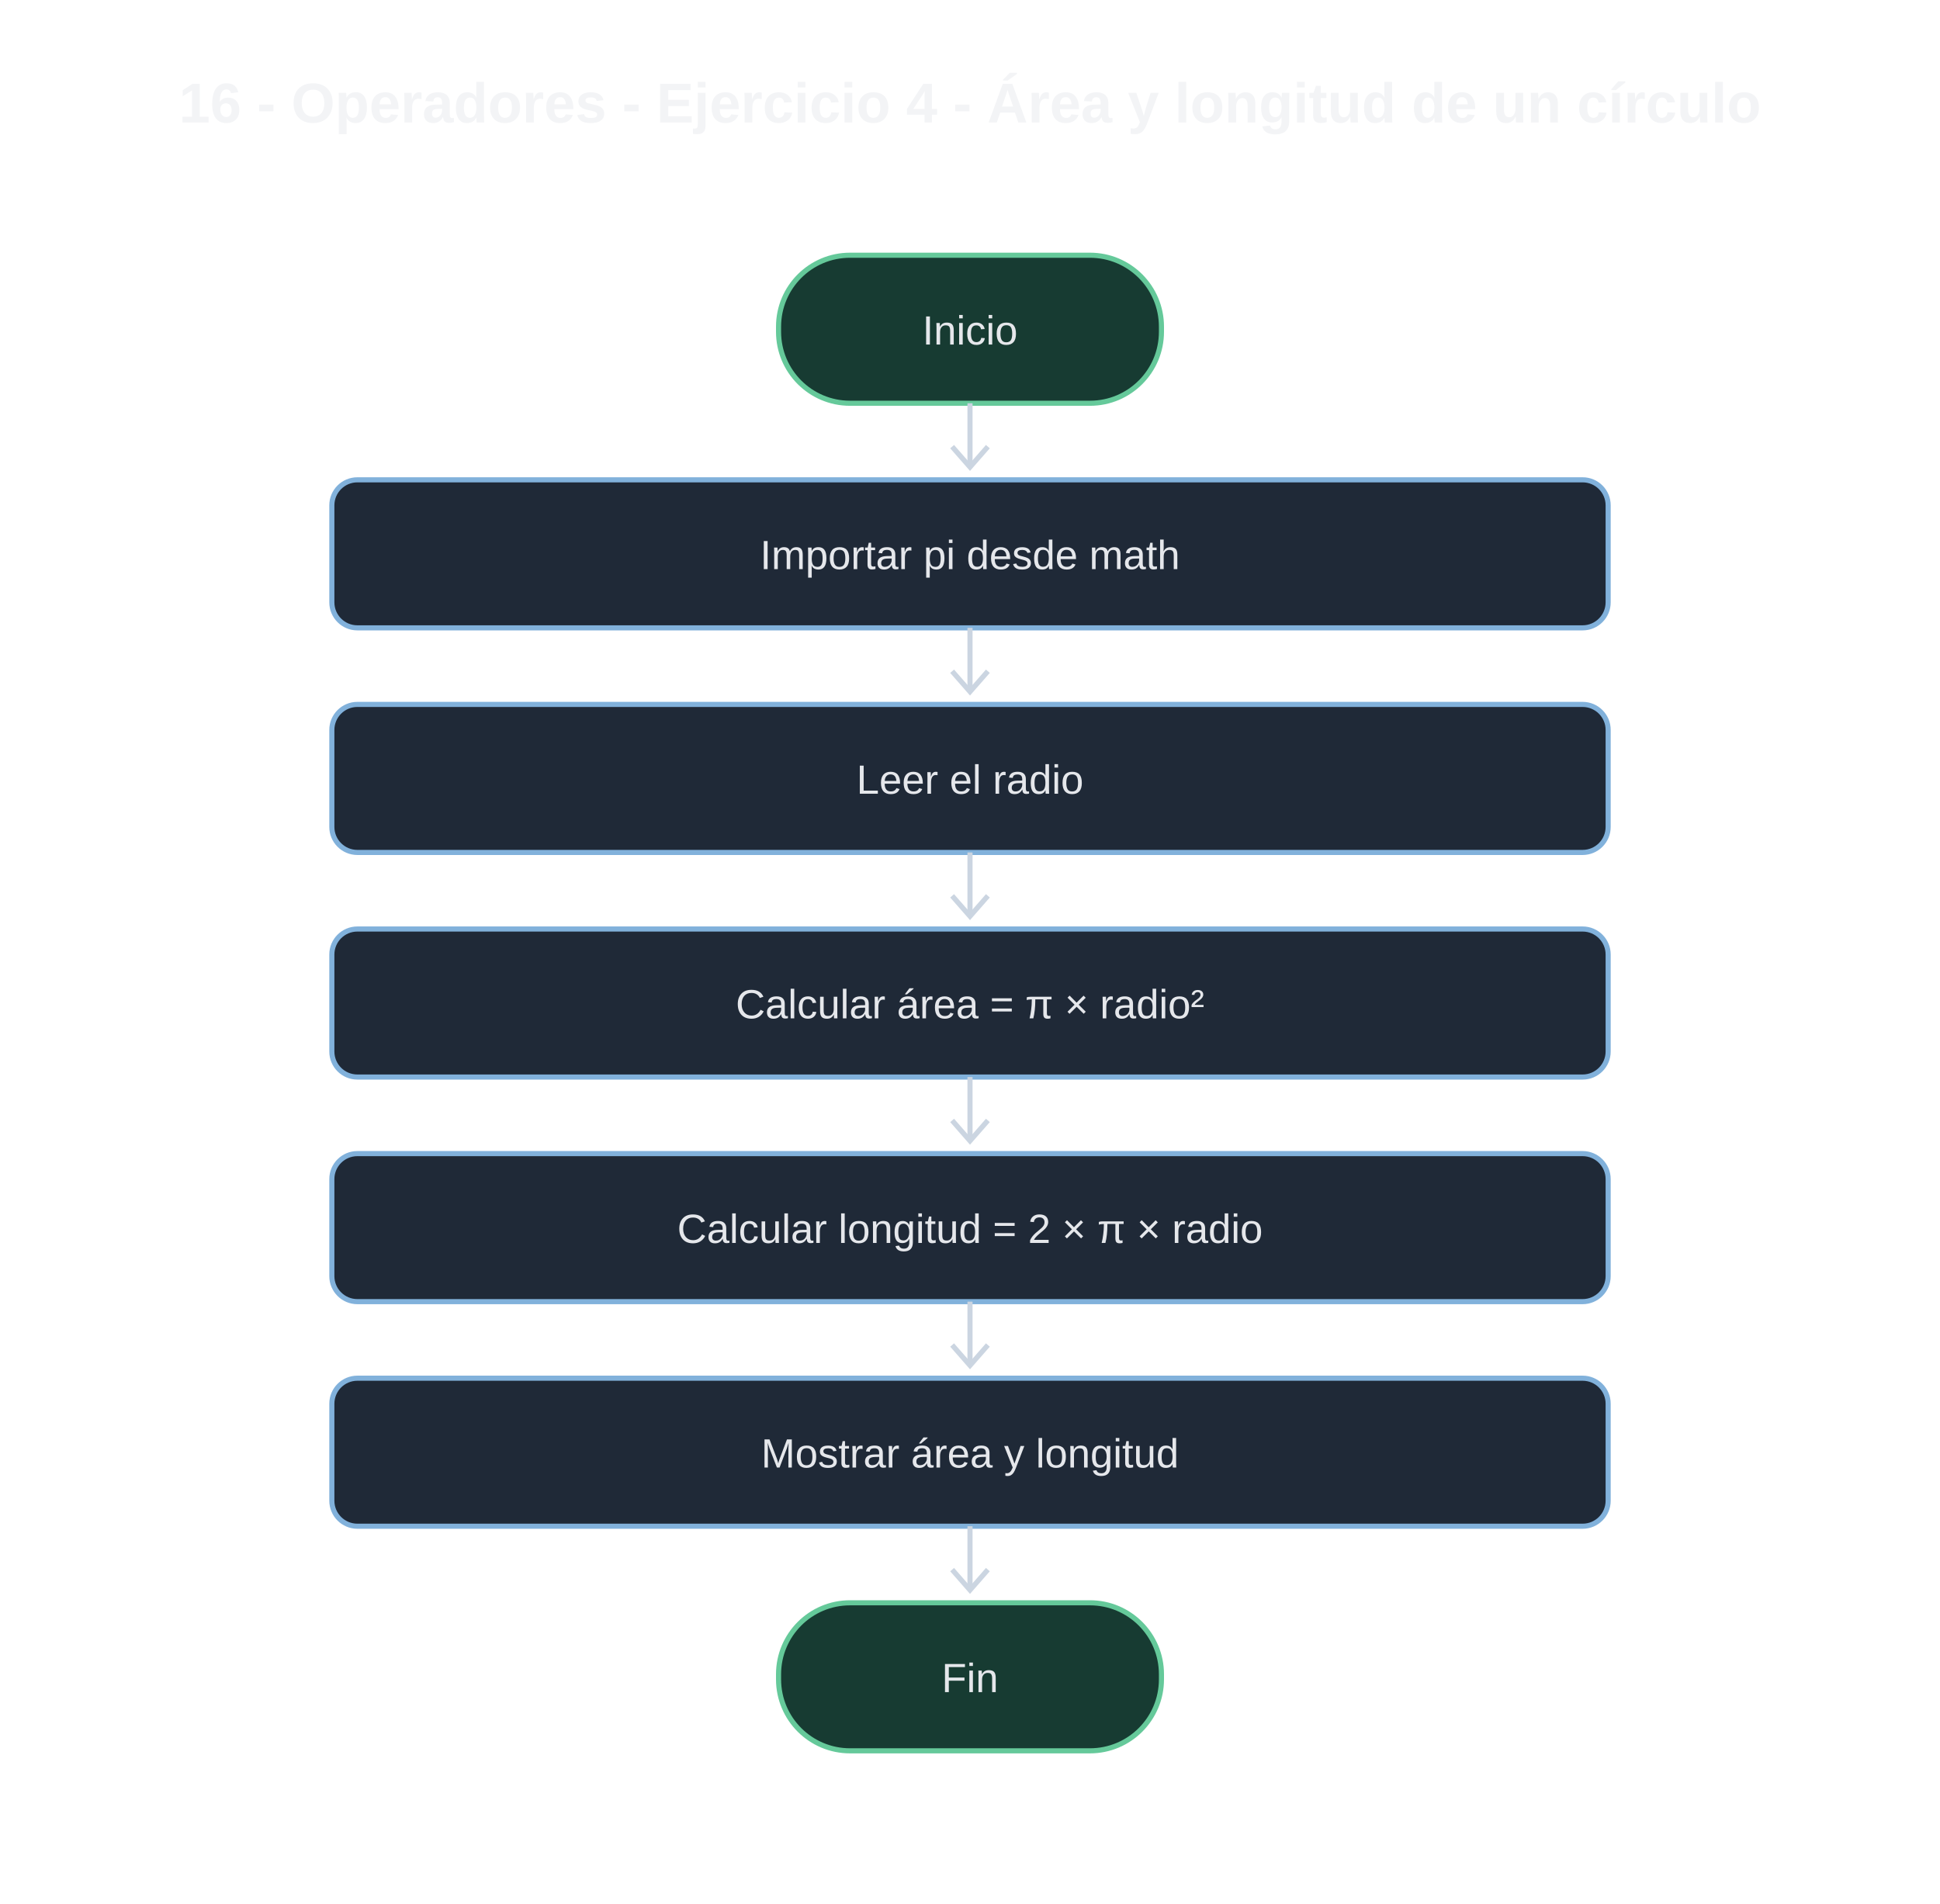
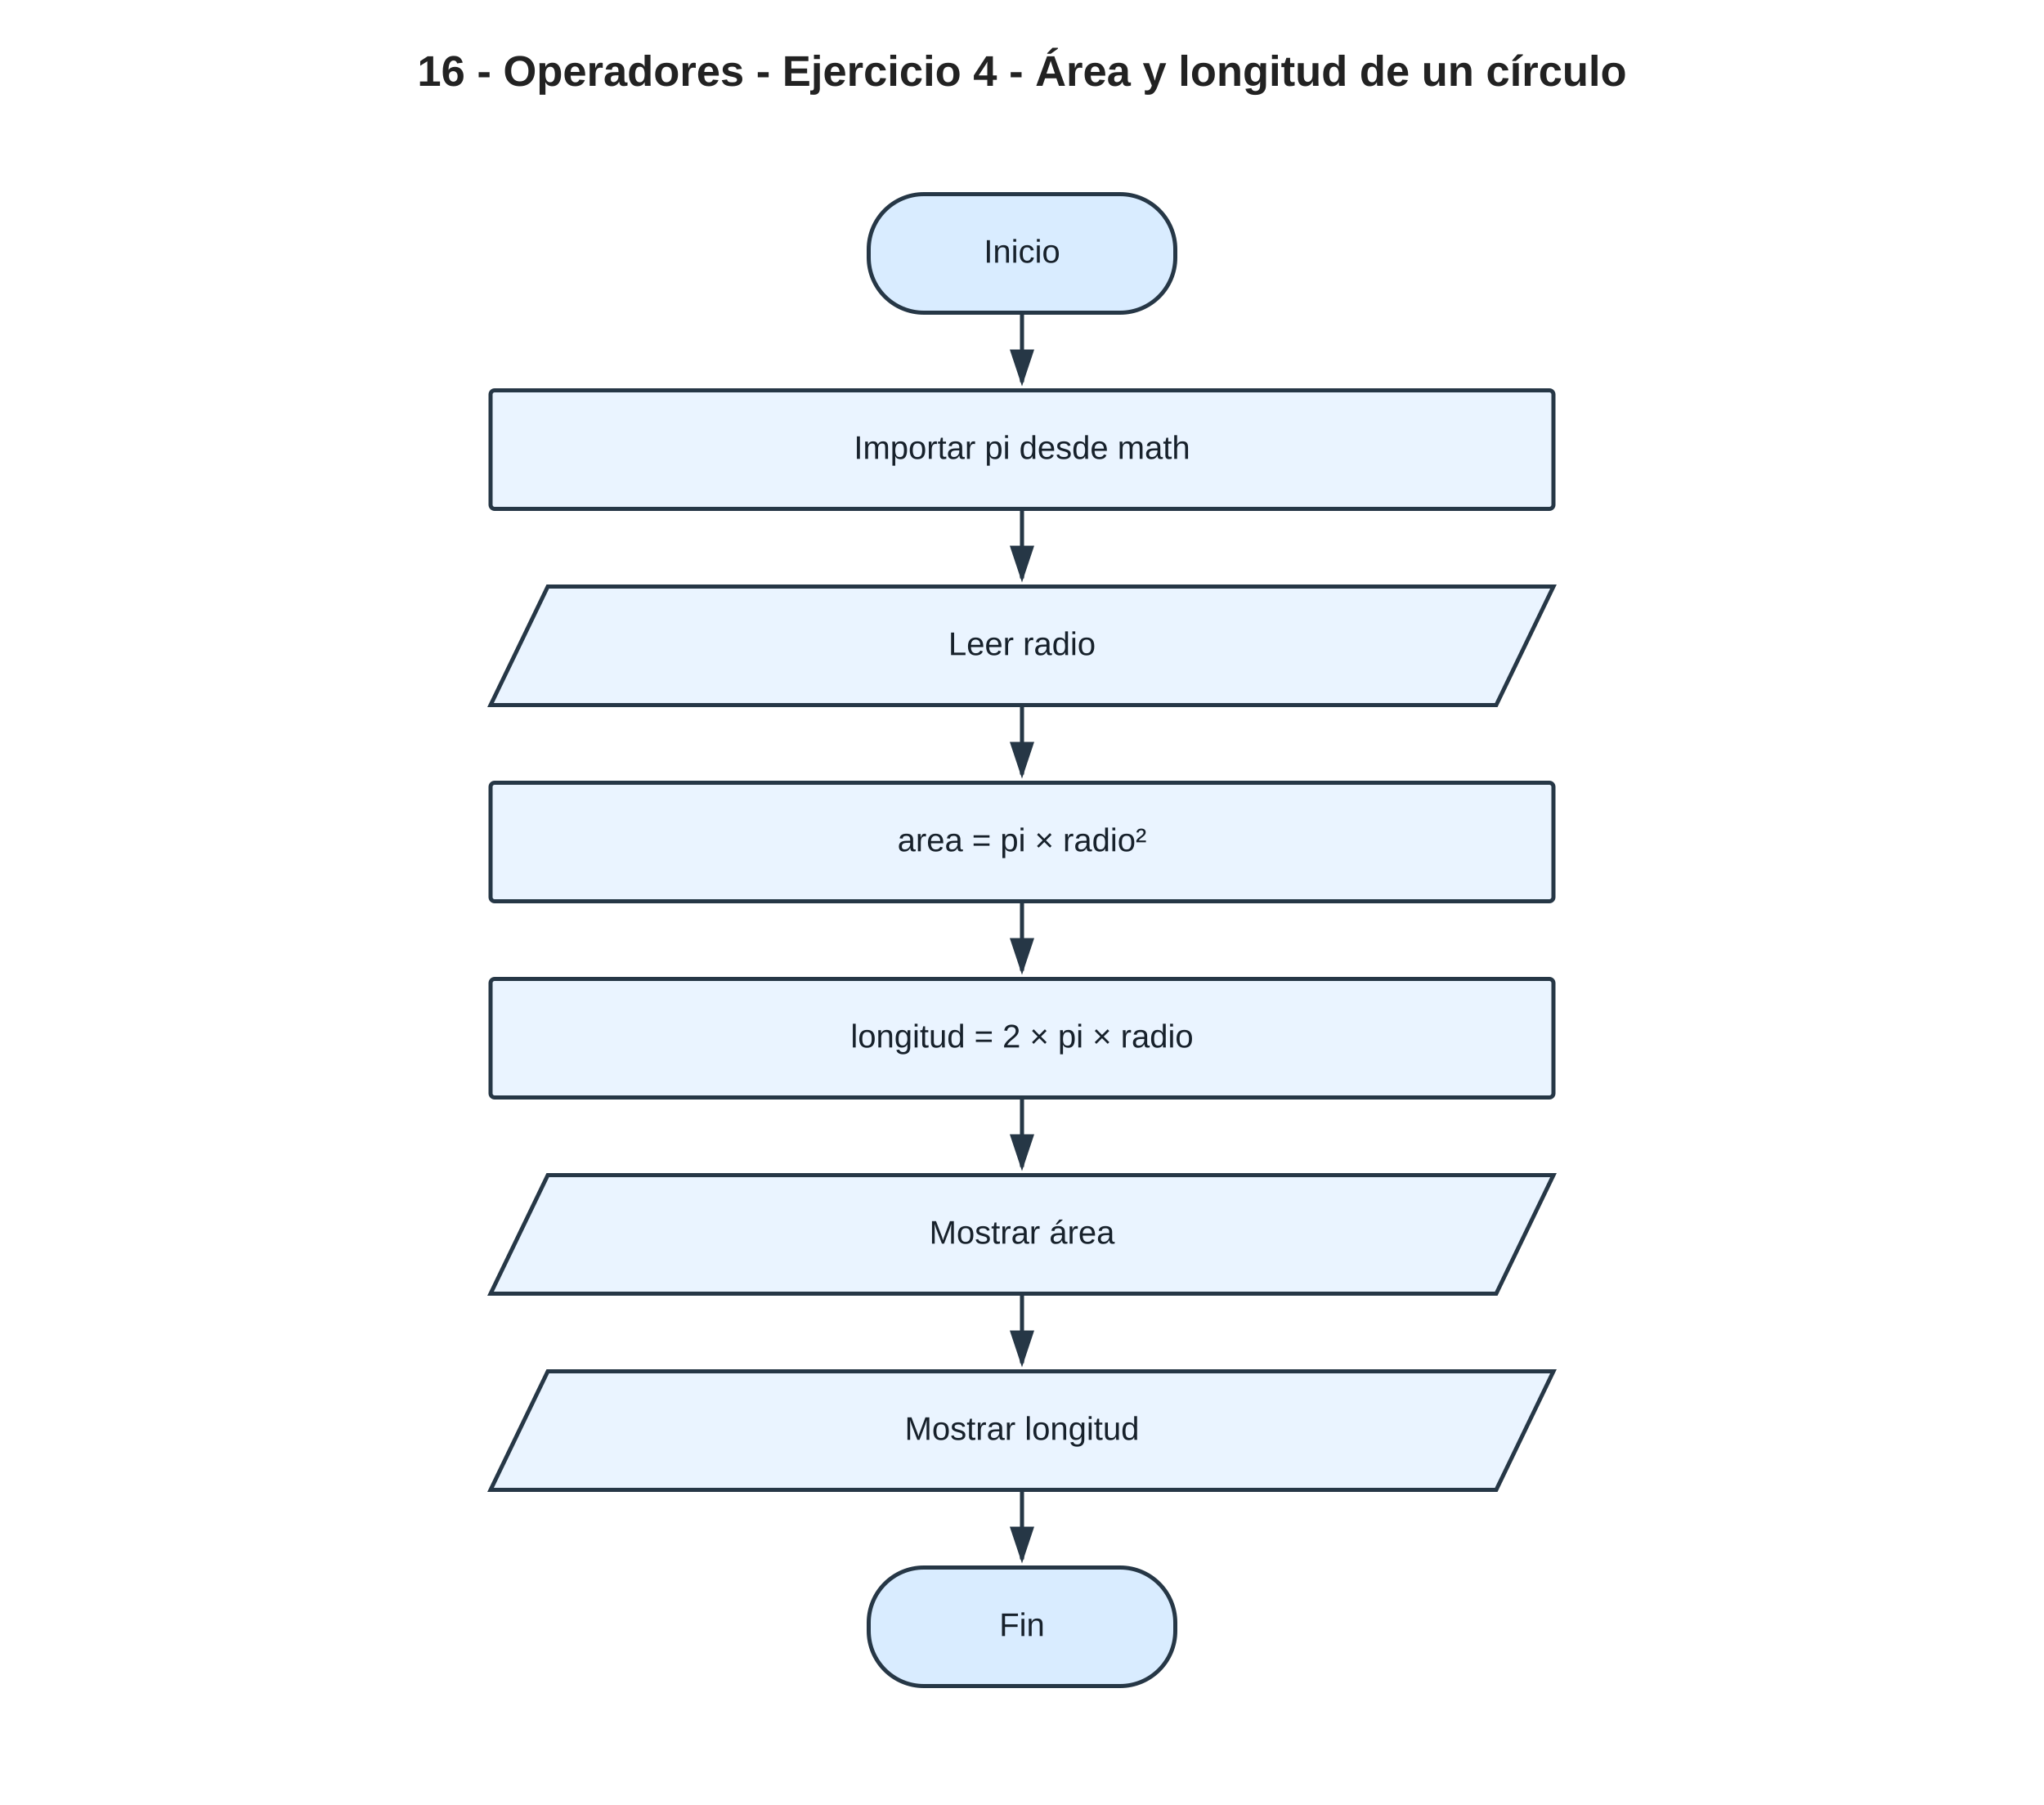
- <svg xmlns="http://www.w3.org/2000/svg" viewBox="0 0 760 746" role="img" aria-label="16 - Operadores - Ejercicio 4 - Área y longitud de un círculo">
+ <svg xmlns="http://www.w3.org/2000/svg" viewBox="0 0 1000 883" role="img" aria-label="16 - Operadores - Ejercicio 4 - Área y longitud de un círculo">
  <defs>
-     <style>svg{background:#0a0c10}.title{font: bold 22px Arial;fill:#f3f4f6}.label{font:16px Arial;fill:#e5e7eb}.process{fill:#1f2937;stroke:#81b1db;stroke-width:2}.terminal{fill:#173b32;stroke:#65c99a;stroke-width:2}.arrow{stroke:#cbd5e1;stroke-width:2;fill:none}.arrowhead{stroke:#cbd5e1;stroke-width:2;fill:none}</style>
+     <style>
+ svg{background:#fff;font-family:Arial,Helvetica,sans-serif}
+ .title{font-size:21px;font-weight:700;fill:#222}
+ .symbol{fill:#eaf4ff;stroke:#263746;stroke-width:2}
+ .terminal{fill:#d9ecff;stroke:#263746;stroke-width:2}
+ .decision{fill:#fff2cc;stroke:#263746;stroke-width:2}
+ .label{font-size:16px;fill:#17212b;text-anchor:middle;dominant-baseline:middle}
+ .small{font-size:14px;fill:#17212b;text-anchor:middle}
+ .edge{font-size:14px;font-weight:700;fill:#222}
+ .path{fill:none;stroke:#263746;stroke-width:2;marker-end:url(#arrow)}
+ </style>
+     <marker id="arrow" markerWidth="10" markerHeight="10" refX="8" refY="3" orient="auto">
+       <path d="M0,0 L0,6 L9,3 z" fill="#263746" />
+     </marker>
  </defs>
-   <text x="380" y="48" text-anchor="middle" class="title">16 - Operadores - Ejercicio 4 - Área y longitud de un círculo</text>
-   <rect x="305" y="100" width="150" height="58" rx="28" class="terminal" />
-   <text x="380" y="135" text-anchor="middle" class="label">Inicio</text>
-   <path d="M380 158 V183" class="arrow" />
-   <path d="M373 175 L380 183 L387 175" class="arrowhead" />
-   <rect x="130" y="188" width="500" height="58" rx="10" class="process" />
-   <text x="380" y="223" text-anchor="middle" class="label">Importar pi desde math</text>
-   <path d="M380 246 V271" class="arrow" />
-   <path d="M373 263 L380 271 L387 263" class="arrowhead" />
-   <rect x="130" y="276" width="500" height="58" rx="10" class="process" />
-   <text x="380" y="311" text-anchor="middle" class="label">Leer el radio</text>
-   <path d="M380 334 V359" class="arrow" />
-   <path d="M373 351 L380 359 L387 351" class="arrowhead" />
-   <rect x="130" y="364" width="500" height="58" rx="10" class="process" />
-   <text x="380" y="399" text-anchor="middle" class="label">Calcular área = π × radio²</text>
-   <path d="M380 422 V447" class="arrow" />
-   <path d="M373 439 L380 447 L387 439" class="arrowhead" />
-   <rect x="130" y="452" width="500" height="58" rx="10" class="process" />
-   <text x="380" y="487" text-anchor="middle" class="label">Calcular longitud = 2 × π × radio</text>
-   <path d="M380 510 V535" class="arrow" />
-   <path d="M373 527 L380 535 L387 527" class="arrowhead" />
-   <rect x="130" y="540" width="500" height="58" rx="10" class="process" />
-   <text x="380" y="575" text-anchor="middle" class="label">Mostrar área y longitud</text>
-   <path d="M380 598 V623" class="arrow" />
-   <path d="M373 615 L380 623 L387 615" class="arrowhead" />
-   <rect x="305" y="628" width="150" height="58" rx="28" class="terminal" />
-   <text x="380" y="663" text-anchor="middle" class="label">Fin</text>
+   <text class="title" x="500" y="42" text-anchor="middle">16 - Operadores - Ejercicio 4 - Área y longitud de un círculo</text>
+   <rect class="terminal" x="425" y="95" width="150" height="58" rx="27" />
+   <text class="label" x="500" y="124">Inicio</text>
+   <path class="path" d="M500 153 V187" />
+   <rect class="symbol" x="240" y="191" width="520" height="58" rx="2" />
+   <text class="label" x="500" y="220">Importar pi desde math</text>
+   <path class="path" d="M500 249 V283" />
+   <polygon class="symbol" points="268,287 760,287 732,345 240,345" />
+   <text class="label" x="500" y="316">Leer radio</text>
+   <path class="path" d="M500 345 V379" />
+   <rect class="symbol" x="240" y="383" width="520" height="58" rx="2" />
+   <text class="label" x="500" y="412">area = pi × radio²</text>
+   <path class="path" d="M500 441 V475" />
+   <rect class="symbol" x="240" y="479" width="520" height="58" rx="2" />
+   <text class="label" x="500" y="508">longitud = 2 × pi × radio</text>
+   <path class="path" d="M500 537 V571" />
+   <polygon class="symbol" points="268,575 760,575 732,633 240,633" />
+   <text class="label" x="500" y="604">Mostrar área</text>
+   <path class="path" d="M500 633 V667" />
+   <polygon class="symbol" points="268,671 760,671 732,729 240,729" />
+   <text class="label" x="500" y="700">Mostrar longitud</text>
+   <path class="path" d="M500 729 V763" />
+   <rect class="terminal" x="425" y="767" width="150" height="58" rx="27" />
+   <text class="label" x="500" y="796">Fin</text>
</svg>
